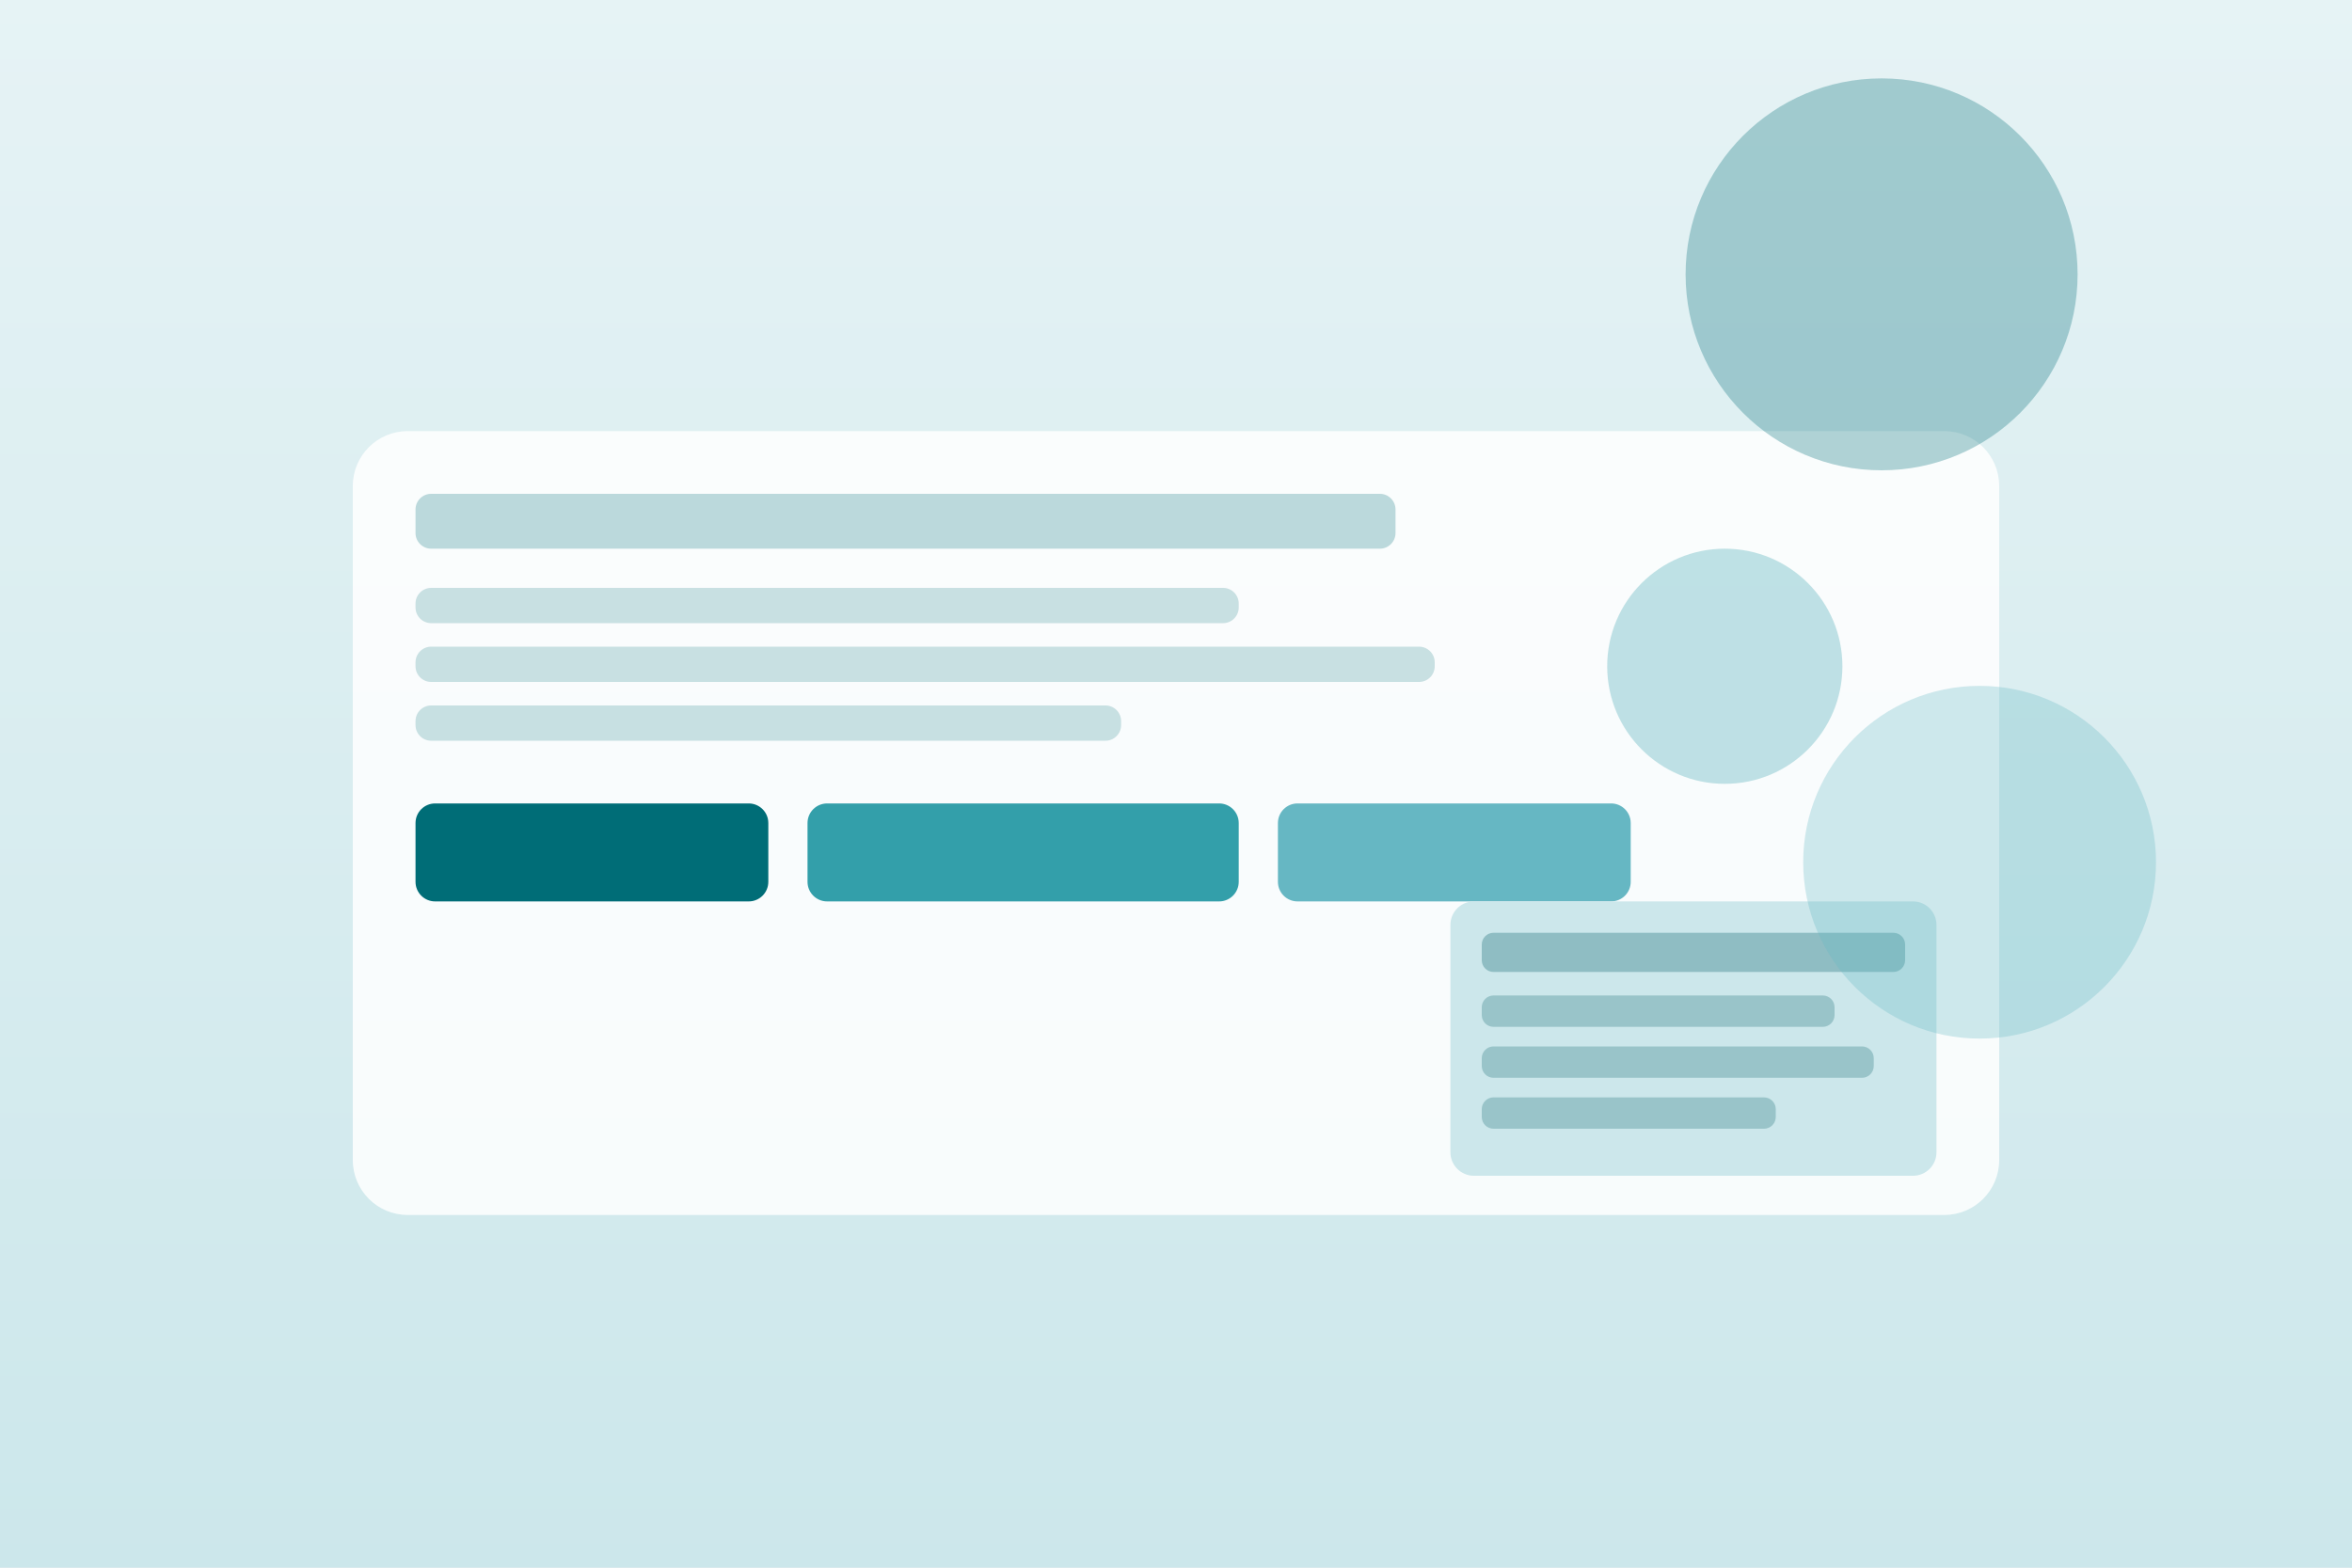
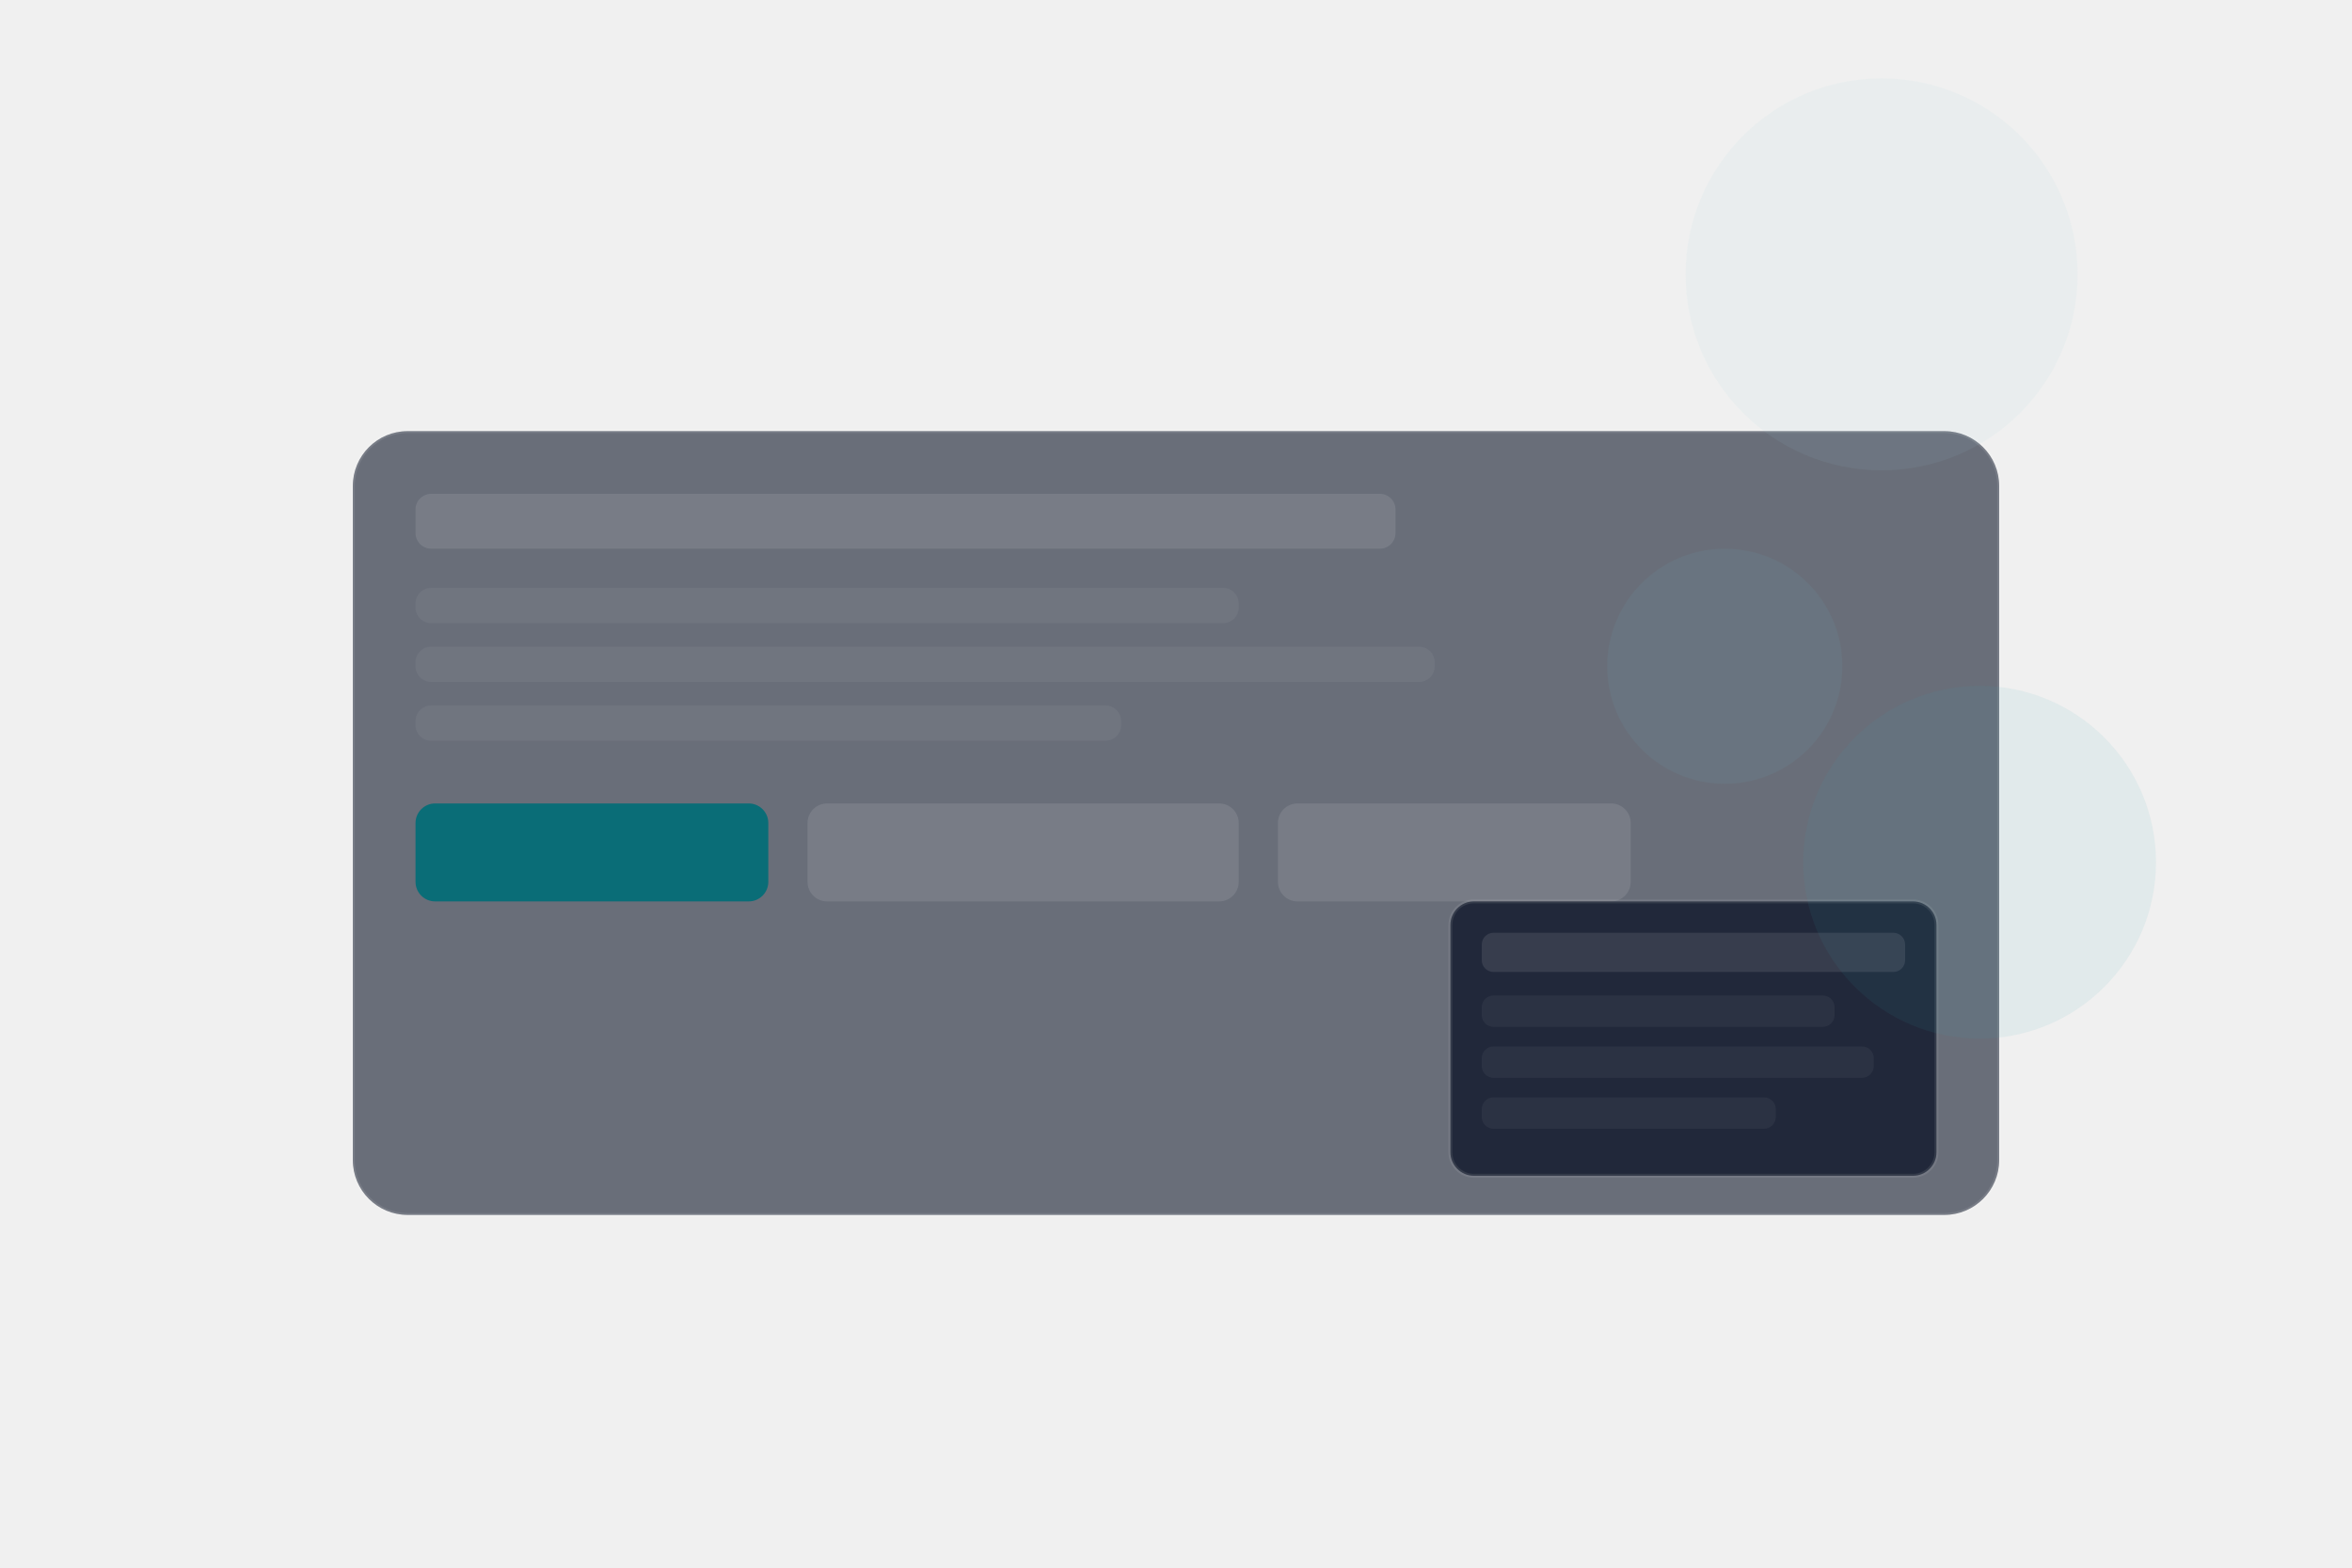
<svg xmlns="http://www.w3.org/2000/svg" viewBox="0 0 1200 800">
-   <defs>
-     <linearGradient id="bg" x1="0" y1="0" x2="0" y2="1">
-       <stop offset="0" stop-color="#E6F3F5" />
-       <stop offset="1" stop-color="#CCE7EB" />
-     </linearGradient>
-   </defs>
-   <rect width="1200" height="800" fill="url(#bg)" />
  <g transform="translate(180,220)">
-     <rect x="0" y="0" width="840" height="400" rx="28" fill="#FFFFFF" opacity="0.85" />
-     <rect x="32" y="32" width="500" height="28" rx="8" fill="#006D77" opacity="0.25" />
-     <rect x="32" y="80" width="420" height="18" rx="8" fill="#006D77" opacity="0.2" />
-     <rect x="32" y="110" width="520" height="18" rx="8" fill="#006D77" opacity="0.2" />
-     <rect x="32" y="140" width="360" height="18" rx="8" fill="#006D77" opacity="0.2" />
+     <rect x="0" y="0" width="840" height="400" rx="28" fill="#0f172a" opacity="0.6" stroke="rgba(255,255,255,0.1)" stroke-width="2" />
+     <rect x="32" y="32" width="500" height="28" rx="8" fill="#FFFFFF" opacity="0.1" />
+     <rect x="32" y="80" width="420" height="18" rx="8" fill="#FFFFFF" opacity="0.05" />
+     <rect x="32" y="110" width="520" height="18" rx="8" fill="#FFFFFF" opacity="0.05" />
+     <rect x="32" y="140" width="360" height="18" rx="8" fill="#FFFFFF" opacity="0.05" />
    <g transform="translate(32,190)">
-       <rect x="0" y="0" width="180" height="50" rx="10" fill="#006D77" />
-       <rect x="200" y="0" width="220" height="50" rx="10" fill="#339FAA" />
-       <rect x="440" y="0" width="180" height="50" rx="10" fill="#66B7C3" />
+       <rect x="0" y="0" width="180" height="50" rx="10" fill="#006D77" opacity="0.9" />
+       <rect x="200" y="0" width="220" height="50" rx="10" fill="#FFFFFF" opacity="0.1" />
+       <rect x="440" y="0" width="180" height="50" rx="10" fill="#FFFFFF" opacity="0.1" />
    </g>
    <g transform="translate(560,240)">
-       <rect x="0" y="0" width="248" height="140" rx="12" fill="#CCE7EB" />
-       <rect x="16" y="16" width="216" height="20" rx="6" fill="#005B63" opacity="0.3" />
-       <rect x="16" y="48" width="180" height="16" rx="6" fill="#005B63" opacity="0.25" />
-       <rect x="16" y="74" width="200" height="16" rx="6" fill="#005B63" opacity="0.25" />
-       <rect x="16" y="100" width="150" height="16" rx="6" fill="#005B63" opacity="0.25" />
+       <rect x="0" y="0" width="248" height="140" rx="12" fill="#0f172a" opacity="0.8" stroke="rgba(255,255,255,0.1)" stroke-width="2" />
+       <rect x="16" y="16" width="216" height="20" rx="6" fill="#FFFFFF" opacity="0.1" />
+       <rect x="16" y="48" width="180" height="16" rx="6" fill="#FFFFFF" opacity="0.05" />
+       <rect x="16" y="74" width="200" height="16" rx="6" fill="#FFFFFF" opacity="0.05" />
+       <rect x="16" y="100" width="150" height="16" rx="6" fill="#FFFFFF" opacity="0.05" />
    </g>
  </g>
-   <g transform="translate(960,140)" opacity="0.3">
-     <circle cx="0" cy="0" r="100" fill="#006D77" />
-     <circle cx="-80" cy="200" r="60" fill="#339FAA" />
-     <circle cx="50" cy="300" r="90" fill="#66B7C3" />
+   <g transform="translate(960,140)" opacity="0.4">
+     <circle cx="0" cy="0" r="100" fill="#99CFD7" opacity="0.2" />
+     <circle cx="-80" cy="200" r="60" fill="#66B7C3" opacity="0.2" />
+     <circle cx="50" cy="300" r="90" fill="#339FAA" opacity="0.2" />
  </g>
</svg>
